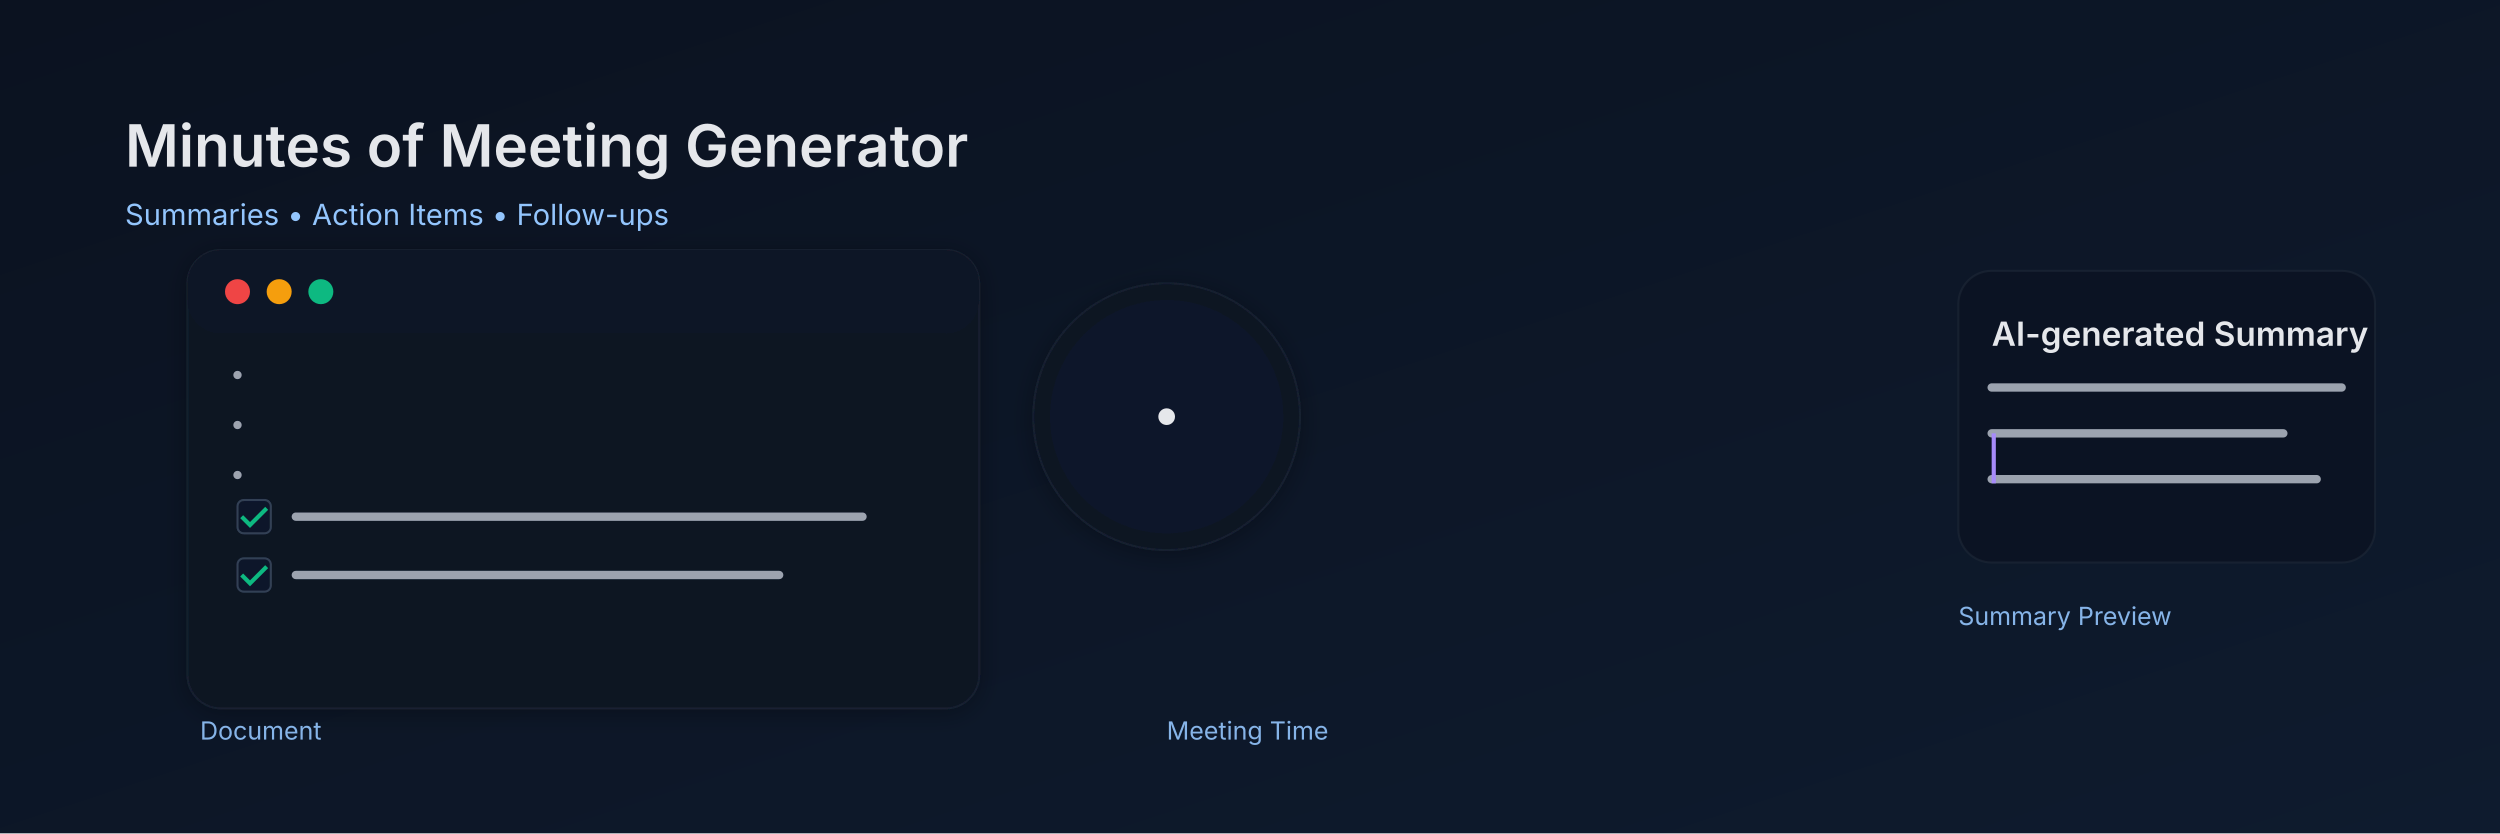
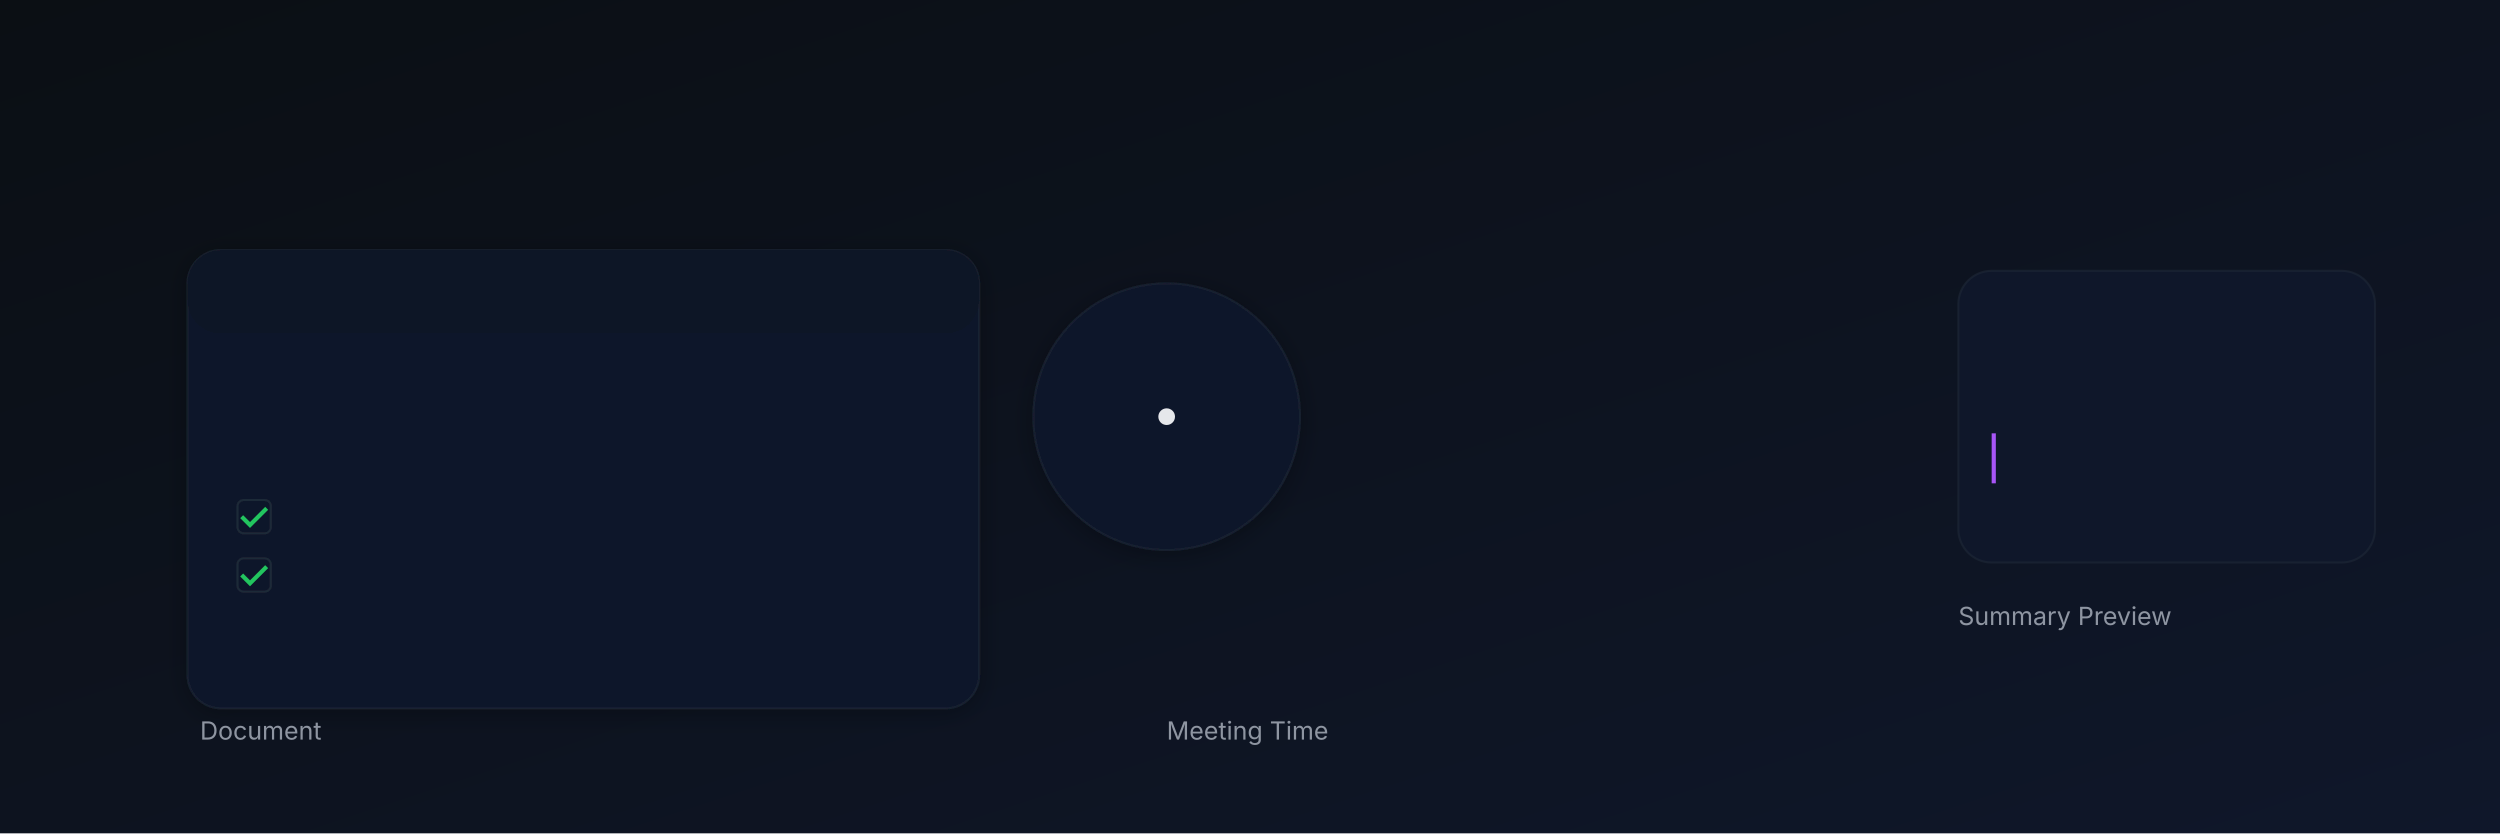
- <svg xmlns="http://www.w3.org/2000/svg" width="1200" height="400" viewBox="0 0 1200 400" fill="none">
+ <svg xmlns="http://www.w3.org/2000/svg" width="100%" height="100%" viewBox="0 0 1200 400" fill="none" preserveAspectRatio="xMidYMid slice">
  <defs>
    <linearGradient id="bg" x1="0" y1="0" x2="1" y2="1">
-       <stop offset="0%" stop-color="#0b1220" />
-       <stop offset="100%" stop-color="#0e1b2e" />
+       <stop offset="0%" stop-color="var(--bg-0, #0b0f14)" />
+       <stop offset="100%" stop-color="var(--bg-1, #0f172a)" />
    </linearGradient>
    <linearGradient id="accent" x1="0" y1="0" x2="0" y2="1">
-       <stop offset="0%" stop-color="#a78bfa" />
-       <stop offset="100%" stop-color="#6366f1" />
+       <stop offset="0%" stop-color="var(--svg-2, var(--accent, #a855f7))" />
+       <stop offset="100%" stop-color="var(--svg-2, var(--accent-strong, #7c3aed))" />
    </linearGradient>
    <linearGradient id="teal" x1="0" y1="0" x2="0" y2="1">
-       <stop offset="0%" stop-color="#22d3ee" />
-       <stop offset="100%" stop-color="#06b6d4" />
+       <stop offset="0%" stop-color="var(--svg-1, var(--primary, #00e5ff))" />
+       <stop offset="100%" stop-color="var(--svg-1, var(--primary-strong, #38bdf8))" />
    </linearGradient>
    <filter id="shadow" x="-50%" y="-50%" width="200%" height="200%">
      <feDropShadow dx="0" dy="2" stdDeviation="6" flood-color="#000" flood-opacity="0.3" />
    </filter>
  </defs>
  <rect x="0" y="0" width="1200" height="400" fill="url(#bg)" />
  <g transform="translate(60, 80)">
-     <text x="0" y="0" fill="#e5e7eb" font-size="28" font-family="Inter, Arial, sans-serif" font-weight="600">Minutes of Meeting Generator</text>
-     <text x="0" y="28" fill="#93c5fd" font-size="14" font-family="Inter, Arial, sans-serif">Summaries • Action Items • Follow-ups</text>
+     <text x="0" y="0" fill="var(--svg-5, var(--text-0, #e5e7eb))" font-size="28" font-family="Inter, Arial, sans-serif" font-weight="600">Minutes of Meeting Generator</text>
+     <text x="0" y="28" fill="var(--svg-5, var(--text-1, #9ca3af))" font-size="14" font-family="Inter, Arial, sans-serif">Summaries - Action Items - Follow-ups</text>
  </g>
  <g transform="translate(90, 120)" filter="url(#shadow)">
-     <rect x="0" y="0" width="380" height="220" rx="16" fill="#0b1323" stroke="#1f2937" stroke-opacity="0.6" />
-     <rect x="0" y="0" width="380" height="40" rx="16" fill="#111827" />
-     <circle cx="24" cy="20" r="6" fill="#ef4444" />
-     <circle cx="44" cy="20" r="6" fill="#f59e0b" />
-     <circle cx="64" cy="20" r="6" fill="#10b981" />
-     <g transform="translate(24, 60)" stroke="#9ca3af" stroke-linecap="round" stroke-width="4">
+     <rect x="0" y="0" width="380" height="220" rx="16" fill="var(--bg-1, #0f172a)" stroke="var(--border-subtle, #1f2937)" stroke-opacity="0.6" />
+     <rect x="0" y="0" width="380" height="40" rx="16" fill="var(--bg-2, #111827)" />
+     <circle cx="24" cy="20" r="6" fill="var(--svg-4, var(--error, #ef4444))" />
+     <circle cx="44" cy="20" r="6" fill="var(--svg-4, var(--warning, #f59e0b))" />
+     <circle cx="64" cy="20" r="6" fill="var(--svg-3, var(--success, #22c55e))" />
+     <g transform="translate(24, 60)" stroke="var(--svg-5, var(--text-1, #9ca3af))" stroke-linecap="round" stroke-width="4">
      <line x1="0" y1="0" x2="0" y2="0">
        <animate attributeName="x2" values="0; 320" dur="2s" repeatCount="indefinite" />
      </line>
      <line x1="0" y1="24" x2="0" y2="24">
        <animate attributeName="x2" values="0; 260" dur="2.2s" repeatCount="indefinite" />
      </line>
      <line x1="0" y1="48" x2="0" y2="48">
        <animate attributeName="x2" values="0; 300" dur="2.4s" repeatCount="indefinite" />
      </line>
    </g>
    <g transform="translate(24, 120)">
-       <rect x="0" y="0" width="16" height="16" rx="3" fill="#0f172a" stroke="#334155" />
-       <polyline points="2,8 6,12 14,4" fill="none" stroke="#10b981" stroke-width="2">
+       <rect x="0" y="0" width="16" height="16" rx="3" fill="var(--bg-1, #0f172a)" stroke="var(--border-subtle, #1f2937)" />
+       <polyline points="2,8 6,12 14,4" fill="none" stroke="var(--success, #22c55e)" stroke-width="2">
        <animate attributeName="opacity" values="0;1;1" dur="2.4s" repeatCount="indefinite" />
      </polyline>
-       <rect x="0" y="28" width="16" height="16" rx="3" fill="#0f172a" stroke="#334155" />
-       <polyline points="2,36 6,40 14,32" fill="none" stroke="#10b981" stroke-width="2">
+       <rect x="0" y="28" width="16" height="16" rx="3" fill="var(--bg-1, #0f172a)" stroke="var(--border-subtle, #1f2937)" />
+       <polyline points="2,36 6,40 14,32" fill="none" stroke="var(--success, #22c55e)" stroke-width="2">
        <animate attributeName="opacity" values="0;0;1" dur="2.8s" repeatCount="indefinite" />
      </polyline>
-       <g stroke="#9ca3af" stroke-linecap="round" stroke-width="4">
+       <g stroke="var(--svg-5, var(--text-1, #9ca3af))" stroke-linecap="round" stroke-width="4">
        <line x1="28" y1="8" x2="300" y2="8" />
        <line x1="28" y1="36" x2="260" y2="36" />
      </g>
    </g>
  </g>
  <g transform="translate(560, 150)" filter="url(#shadow)">
-     <circle cx="0" cy="50" r="64" fill="#0b1323" stroke="#1f2937" stroke-opacity="0.6" />
-     <circle cx="0" cy="50" r="56" fill="#0f172a" />
+     <circle cx="0" cy="50" r="64" fill="var(--bg-1, #0f172a)" stroke="var(--border-subtle, #1f2937)" stroke-opacity="0.6" />
+     <circle cx="0" cy="50" r="56" fill="var(--bg-1, #0f172a)" />
    <g transform="translate(0,50)">
      <line x1="0" y1="0" x2="0" y2="-40" stroke="url(#accent)" stroke-width="4">
        <animateTransform attributeName="transform" attributeType="XML" type="rotate" from="0 0 0" to="360 0 0" dur="8s" repeatCount="indefinite" />
      </line>
      <line x1="0" y1="0" x2="30" y2="0" stroke="url(#teal)" stroke-width="6">
        <animateTransform attributeName="transform" attributeType="XML" type="rotate" from="0 0 0" to="360 0 0" dur="48s" repeatCount="indefinite" />
      </line>
-       <circle cx="0" cy="0" r="4" fill="#e5e7eb" />
+       <circle cx="0" cy="0" r="4" fill="var(--text-0, #e5e7eb)" />
    </g>
  </g>
  <g transform="translate(940, 130)">
-     <rect x="0" y="0" width="200" height="140" rx="16" fill="#0b1323" stroke="#1f2937" stroke-opacity="0.6" />
-     <text x="16" y="36" fill="#e5e7eb" font-size="16" font-family="Inter, Arial, sans-serif" font-weight="600">AI-generated Summary</text>
-     <g transform="translate(16, 56)" stroke="#9ca3af" stroke-linecap="round" stroke-width="4">
+     <rect x="0" y="0" width="200" height="140" rx="16" fill="var(--bg-1, #0f172a)" stroke="var(--border-subtle, #1f2937)" stroke-opacity="0.6" />
+     <text x="16" y="36" fill="var(--svg-5, var(--text-0, #e5e7eb))" font-size="16" font-family="Inter, Arial, sans-serif" font-weight="600">AI-generated Summary</text>
+     <g transform="translate(16, 56)" stroke="var(--svg-5, var(--text-1, #9ca3af))" stroke-linecap="round" stroke-width="4">
      <line x1="0" y1="0" x2="168" y2="0" />
      <line x1="0" y1="22" x2="140" y2="22" />
      <line x1="0" y1="44" x2="156" y2="44" />
    </g>
-     <rect x="16" y="78" width="2" height="24" fill="#a78bfa">
+     <rect x="16" y="78" width="2" height="24" fill="var(--accent, #a855f7)">
      <animate attributeName="opacity" values="0;1;0" dur="1.2s" repeatCount="indefinite" />
    </rect>
  </g>
-   <g font-family="Inter, Arial, sans-serif" font-size="12" fill="#93c5fd" opacity="0.9">
+   <g font-family="Inter, Arial, sans-serif" font-size="12" fill="var(--text-1, #9ca3af)" opacity="0.9">
    <text x="96" y="355">Document</text>
    <text x="560" y="355">Meeting Time</text>
    <text x="940" y="300">Summary Preview</text>
  </g>
</svg>
